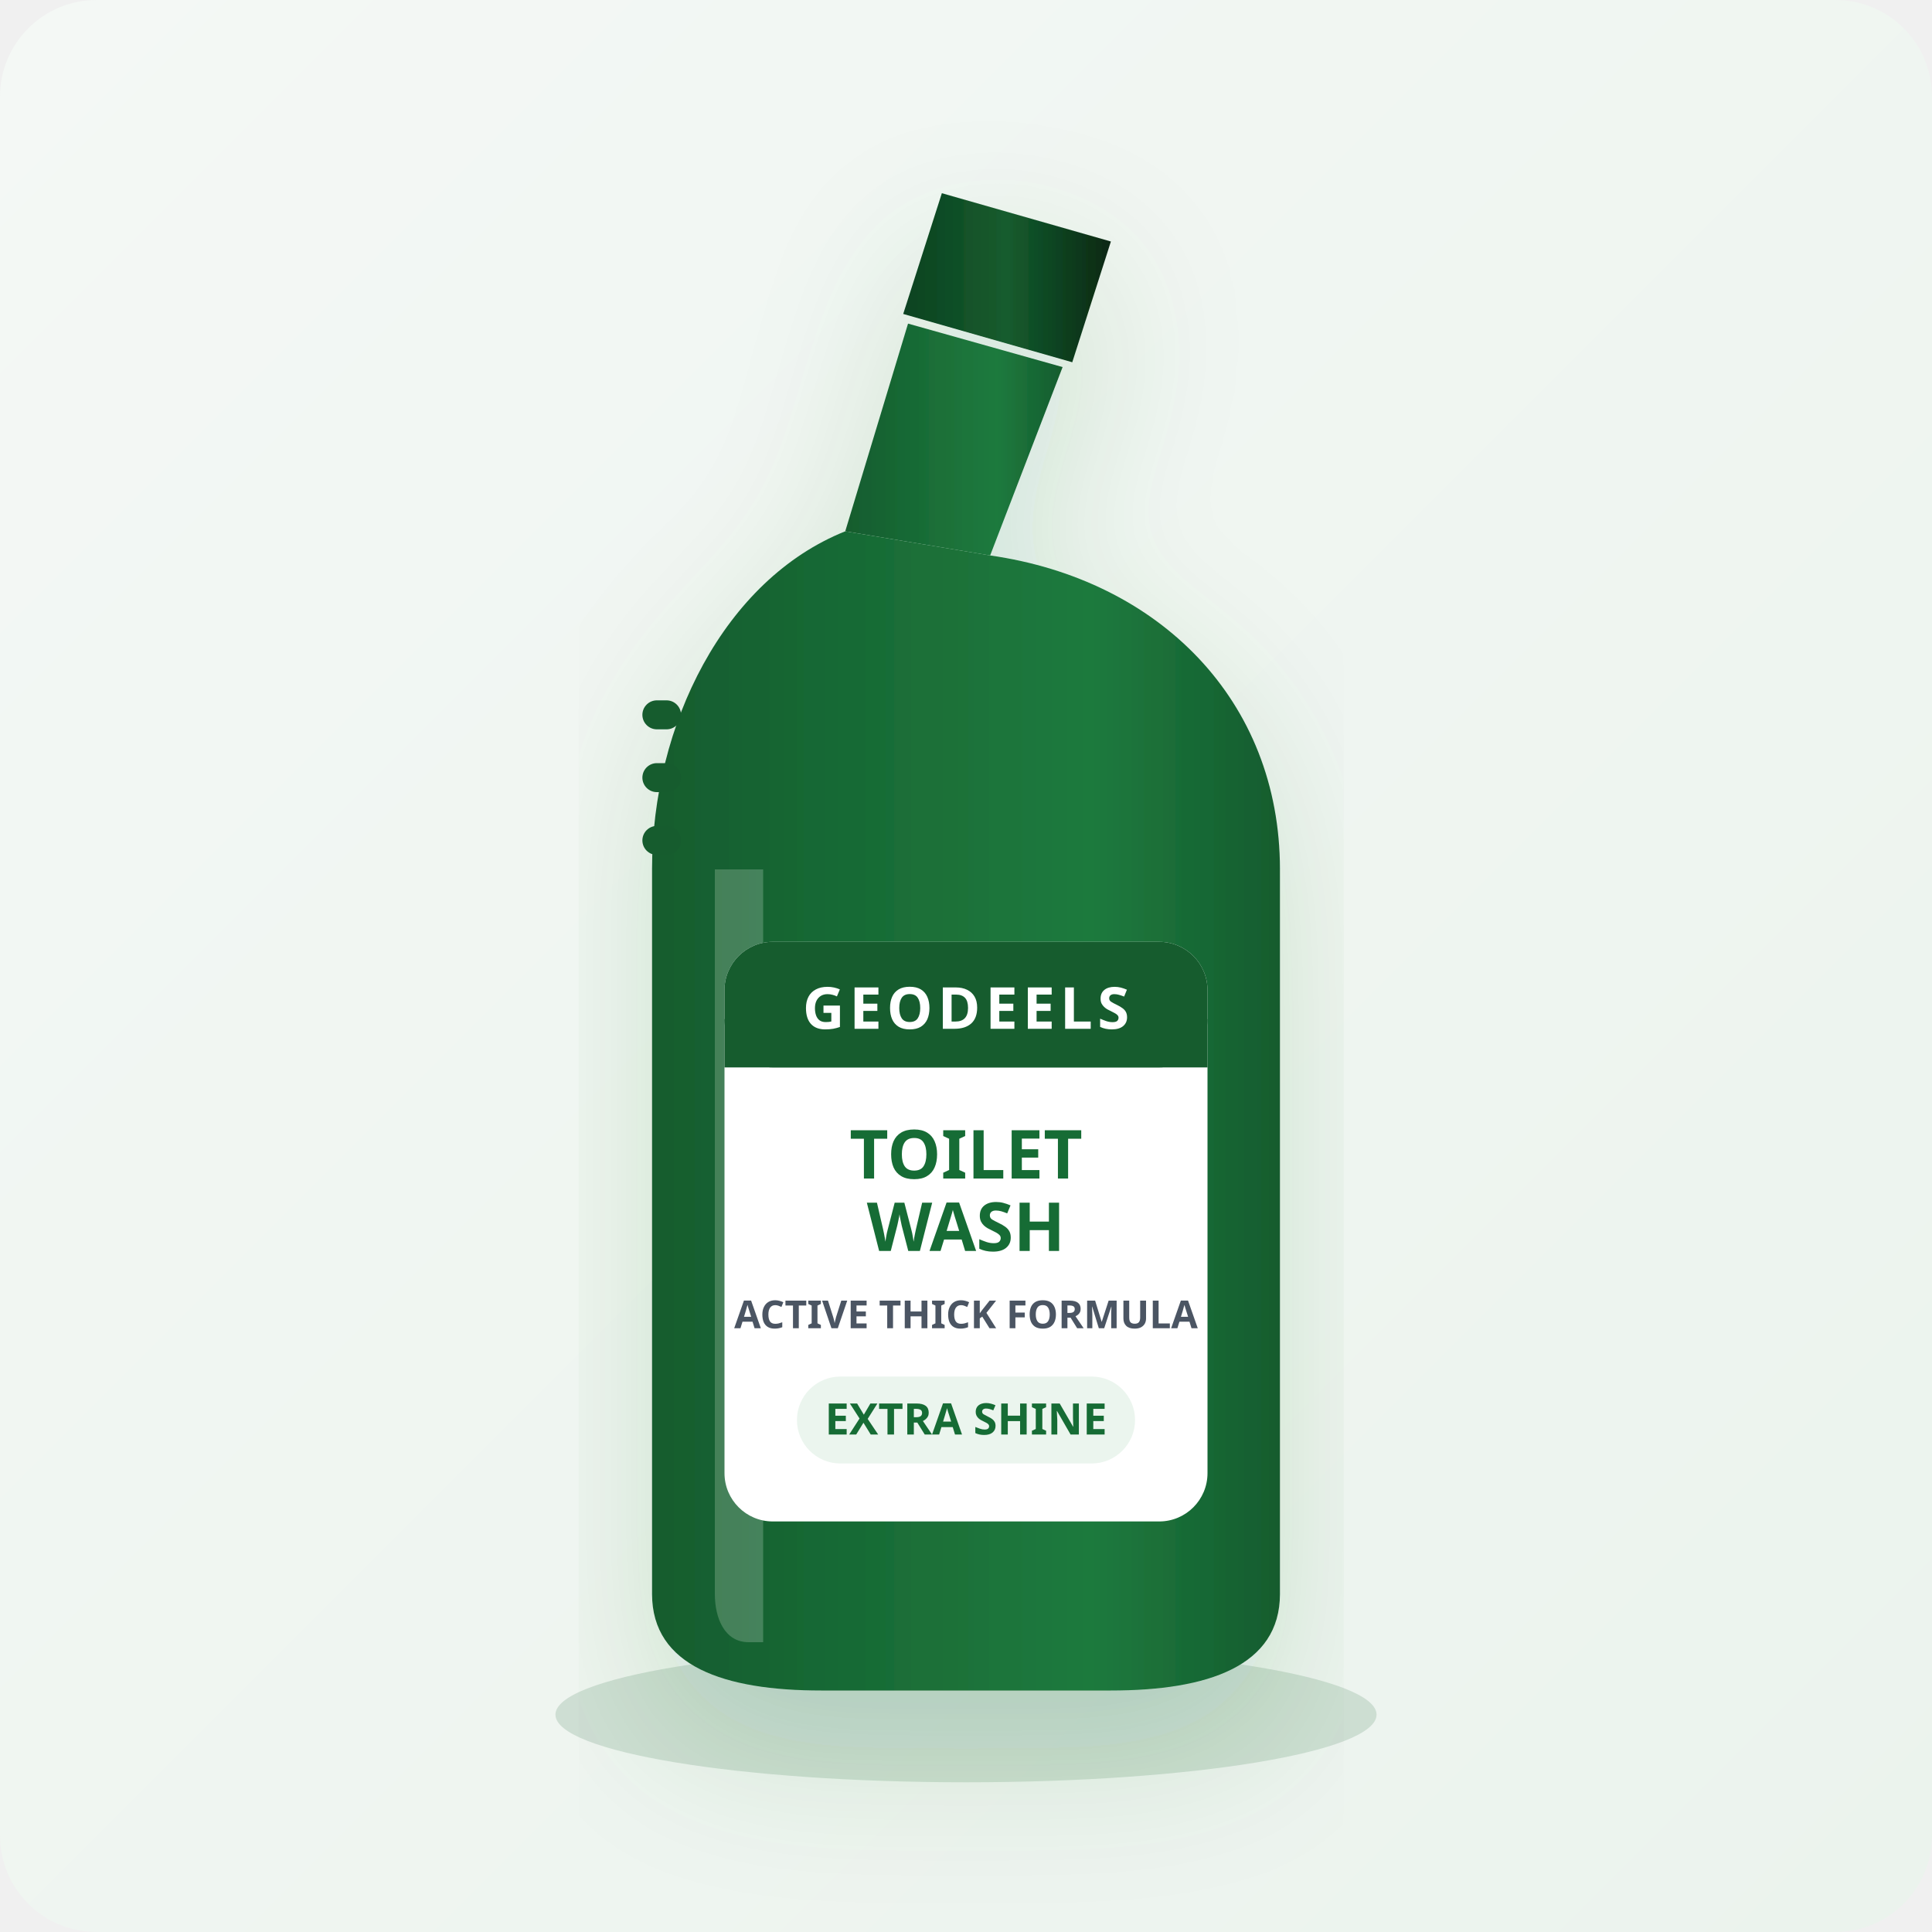
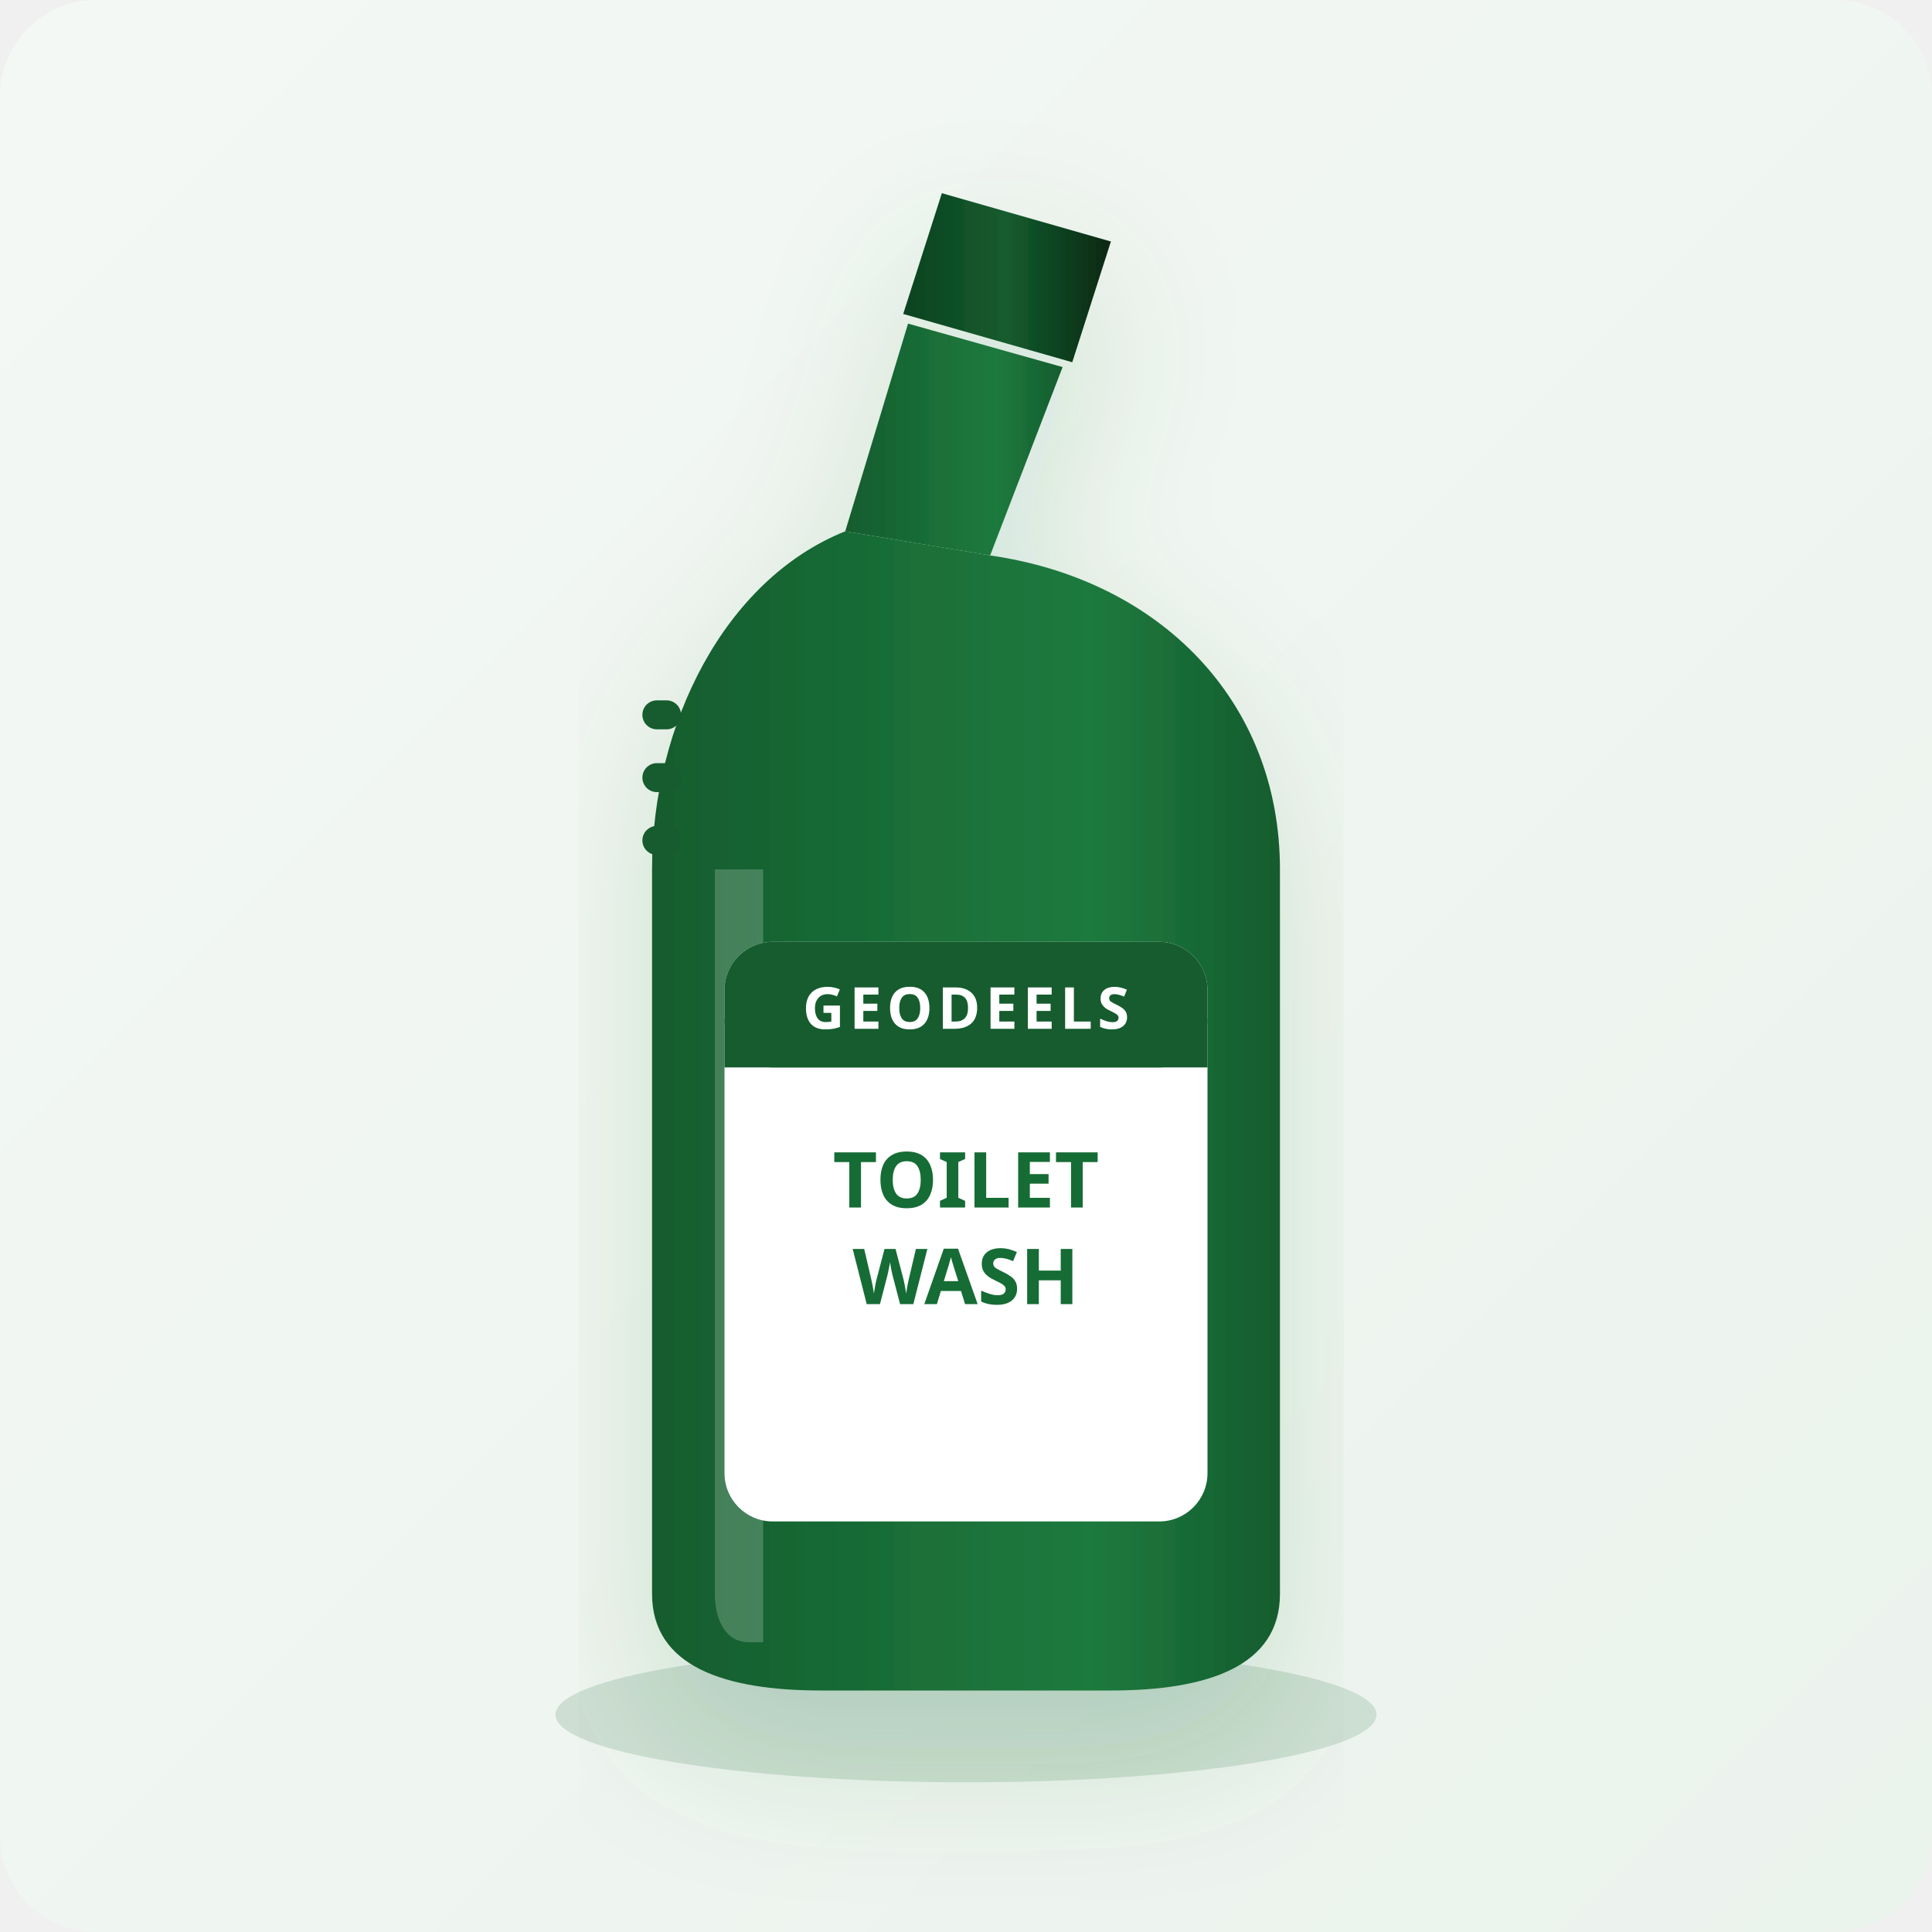
<svg xmlns="http://www.w3.org/2000/svg" viewBox="0 0 400 400" width="100%" height="100%">
  <defs>
    <linearGradient id="twBg" x1="0%" y1="0%" x2="100%" y2="100%">
      <stop offset="0%" stop-color="#F4F8F5" />
      <stop offset="100%" stop-color="#EBF3ED" />
    </linearGradient>
    <linearGradient id="twBottle" x1="0%" y1="0%" x2="100%" y2="0%">
      <stop offset="0%" stop-color="#145C2E" />
      <stop offset="35%" stop-color="#196C36" />
      <stop offset="70%" stop-color="#1E7A3E" />
      <stop offset="100%" stop-color="#145C2E" />
    </linearGradient>
    <linearGradient id="twCap" x1="0%" y1="0%" x2="100%" y2="0%">
      <stop offset="0%" stop-color="#0E4220" />
      <stop offset="50%" stop-color="#145C2E" />
      <stop offset="100%" stop-color="#082813" />
    </linearGradient>
    <filter id="shadow" x="-10%" y="-10%" width="120%" height="130%">
      <feDropShadow dx="0" dy="12" stdDeviation="16" flood-color="#196C36" flood-opacity="0.15" />
    </filter>
  </defs>
  <rect width="400" height="400" rx="20" fill="url(#twBg)" />
  <ellipse cx="200" cy="355" rx="85" ry="14" fill="#145C2E" opacity="0.15" />
  <g filter="url(#shadow)">
    <path d="M195 40 L230 50 L222 75 L187 65 Z" fill="url(#twCap)" />
    <path d="M188 67 L220 76 L205 115 L175 110 Z" fill="url(#twBottle)" />
    <path d="M175 110 C150 120 135 150 135 180 L135 330 C135 345 150 350 170 350 L230 350 C250 350 265 345 265 330 L265 180 C265 145 240 120 205 115 Z" fill="url(#twBottle)" />
    <rect x="133" y="145" width="8" height="6" rx="3" fill="#145C2E" />
    <rect x="133" y="158" width="8" height="6" rx="3" fill="#145C2E" />
    <rect x="133" y="171" width="8" height="6" rx="3" fill="#145C2E" />
    <path d="M148 180 L148 330 C148 335 150 340 155 340 L158 340 L158 180 Z" fill="#FFFFFF" opacity="0.2" />
    <rect x="150" y="195" width="100" height="120" rx="10" fill="#FFFFFF" />
    <rect x="150" y="195" width="100" height="26" rx="10" fill="#145C2E" />
    <rect x="150" y="211" width="100" height="10" fill="#145C2E" />
    <text x="200" y="213" font-family="'Plus Jakarta Sans', sans-serif" font-weight="800" font-size="12" fill="#FFFFFF" text-anchor="middle" letter-spacing="1">GEODEELS</text>
-     <text x="200" y="244" font-family="'Plus Jakarta Sans', sans-serif" font-weight="800" font-size="14" fill="#196C36" text-anchor="middle">TOILET</text>
-     <text x="200" y="259" font-family="'Plus Jakarta Sans', sans-serif" font-weight="800" font-size="14" fill="#196C36" text-anchor="middle">WASH</text>
-     <text x="200" y="275" font-family="'Plus Jakarta Sans', sans-serif" font-weight="600" font-size="8" fill="#4B5563" text-anchor="middle">ACTIVE THICK FORMULA</text>
-     <rect x="165" y="285" width="70" height="18" rx="9" fill="#EBF5EE" />
-     <text x="200" y="297" font-family="'Plus Jakarta Sans', sans-serif" font-weight="700" font-size="9" fill="#196C36" text-anchor="middle">EXTRA SHINE</text>
+     <text x="200" y="250" font-family="'Plus Jakarta Sans', sans-serif" font-weight="800" font-size="16" fill="#196C36" text-anchor="middle">TOILET</text>
+     <text x="200" y="270" font-family="'Plus Jakarta Sans', sans-serif" font-weight="800" font-size="16" fill="#196C36" text-anchor="middle">WASH</text>
  </g>
</svg>
